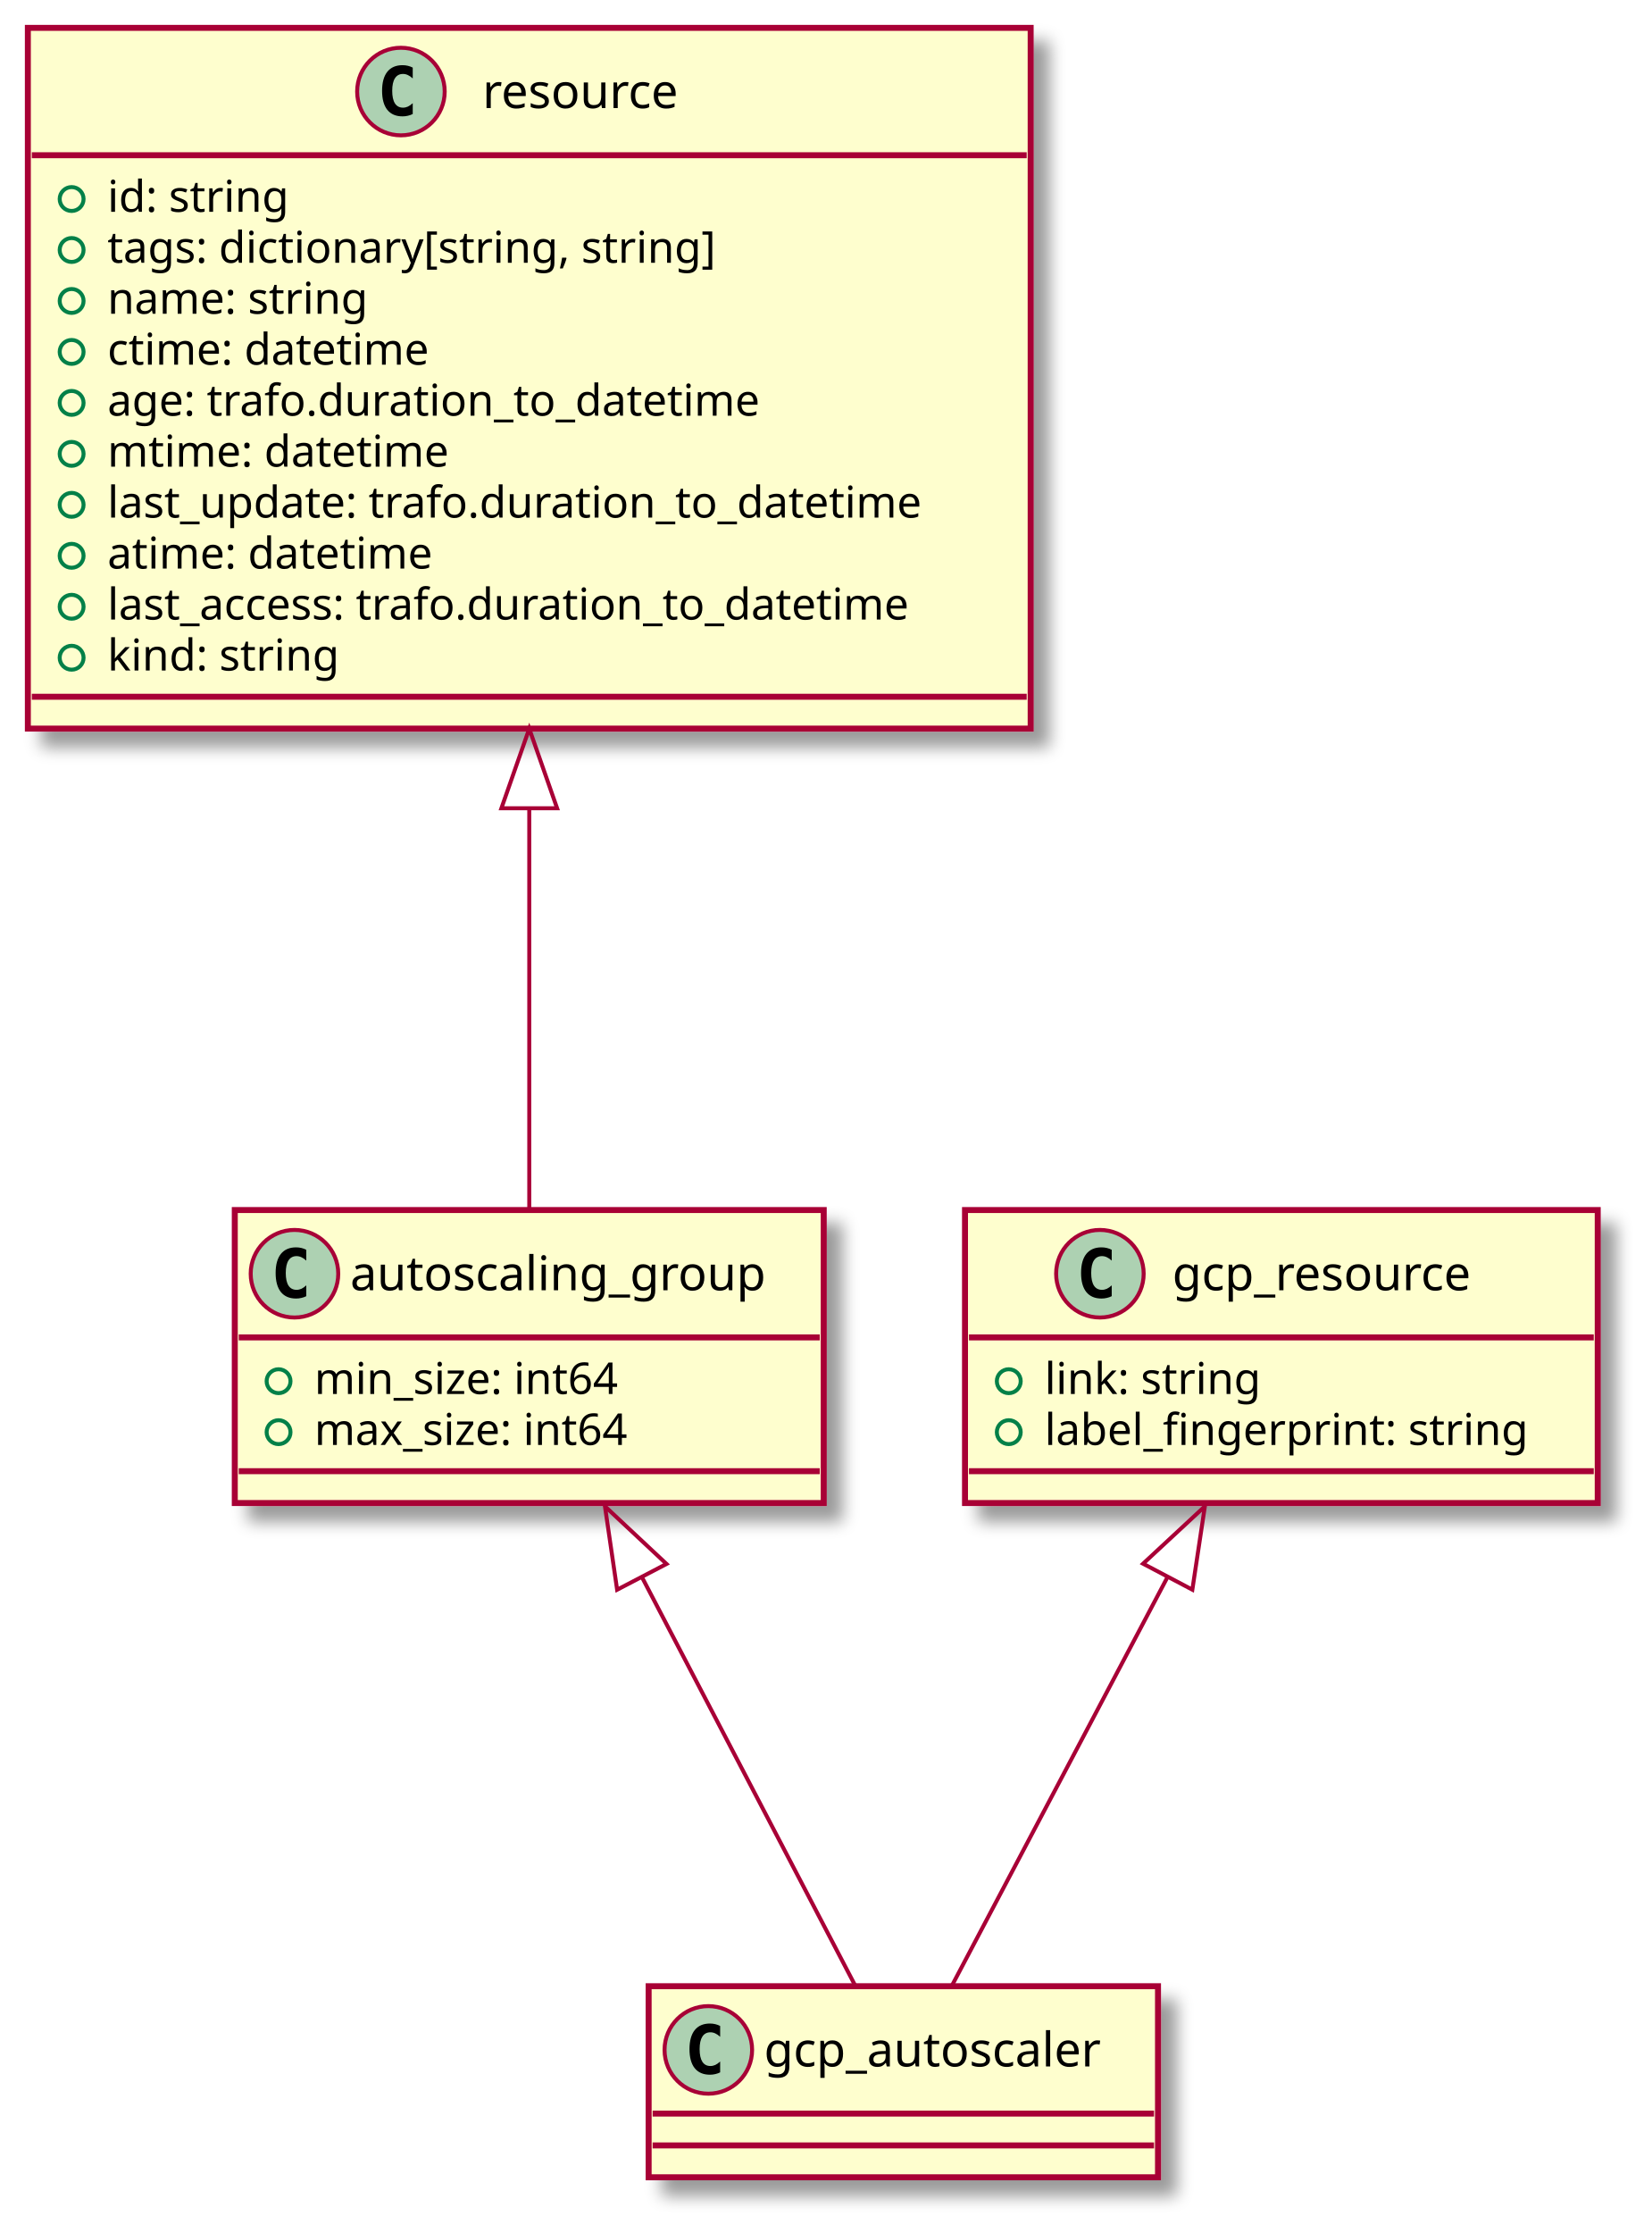
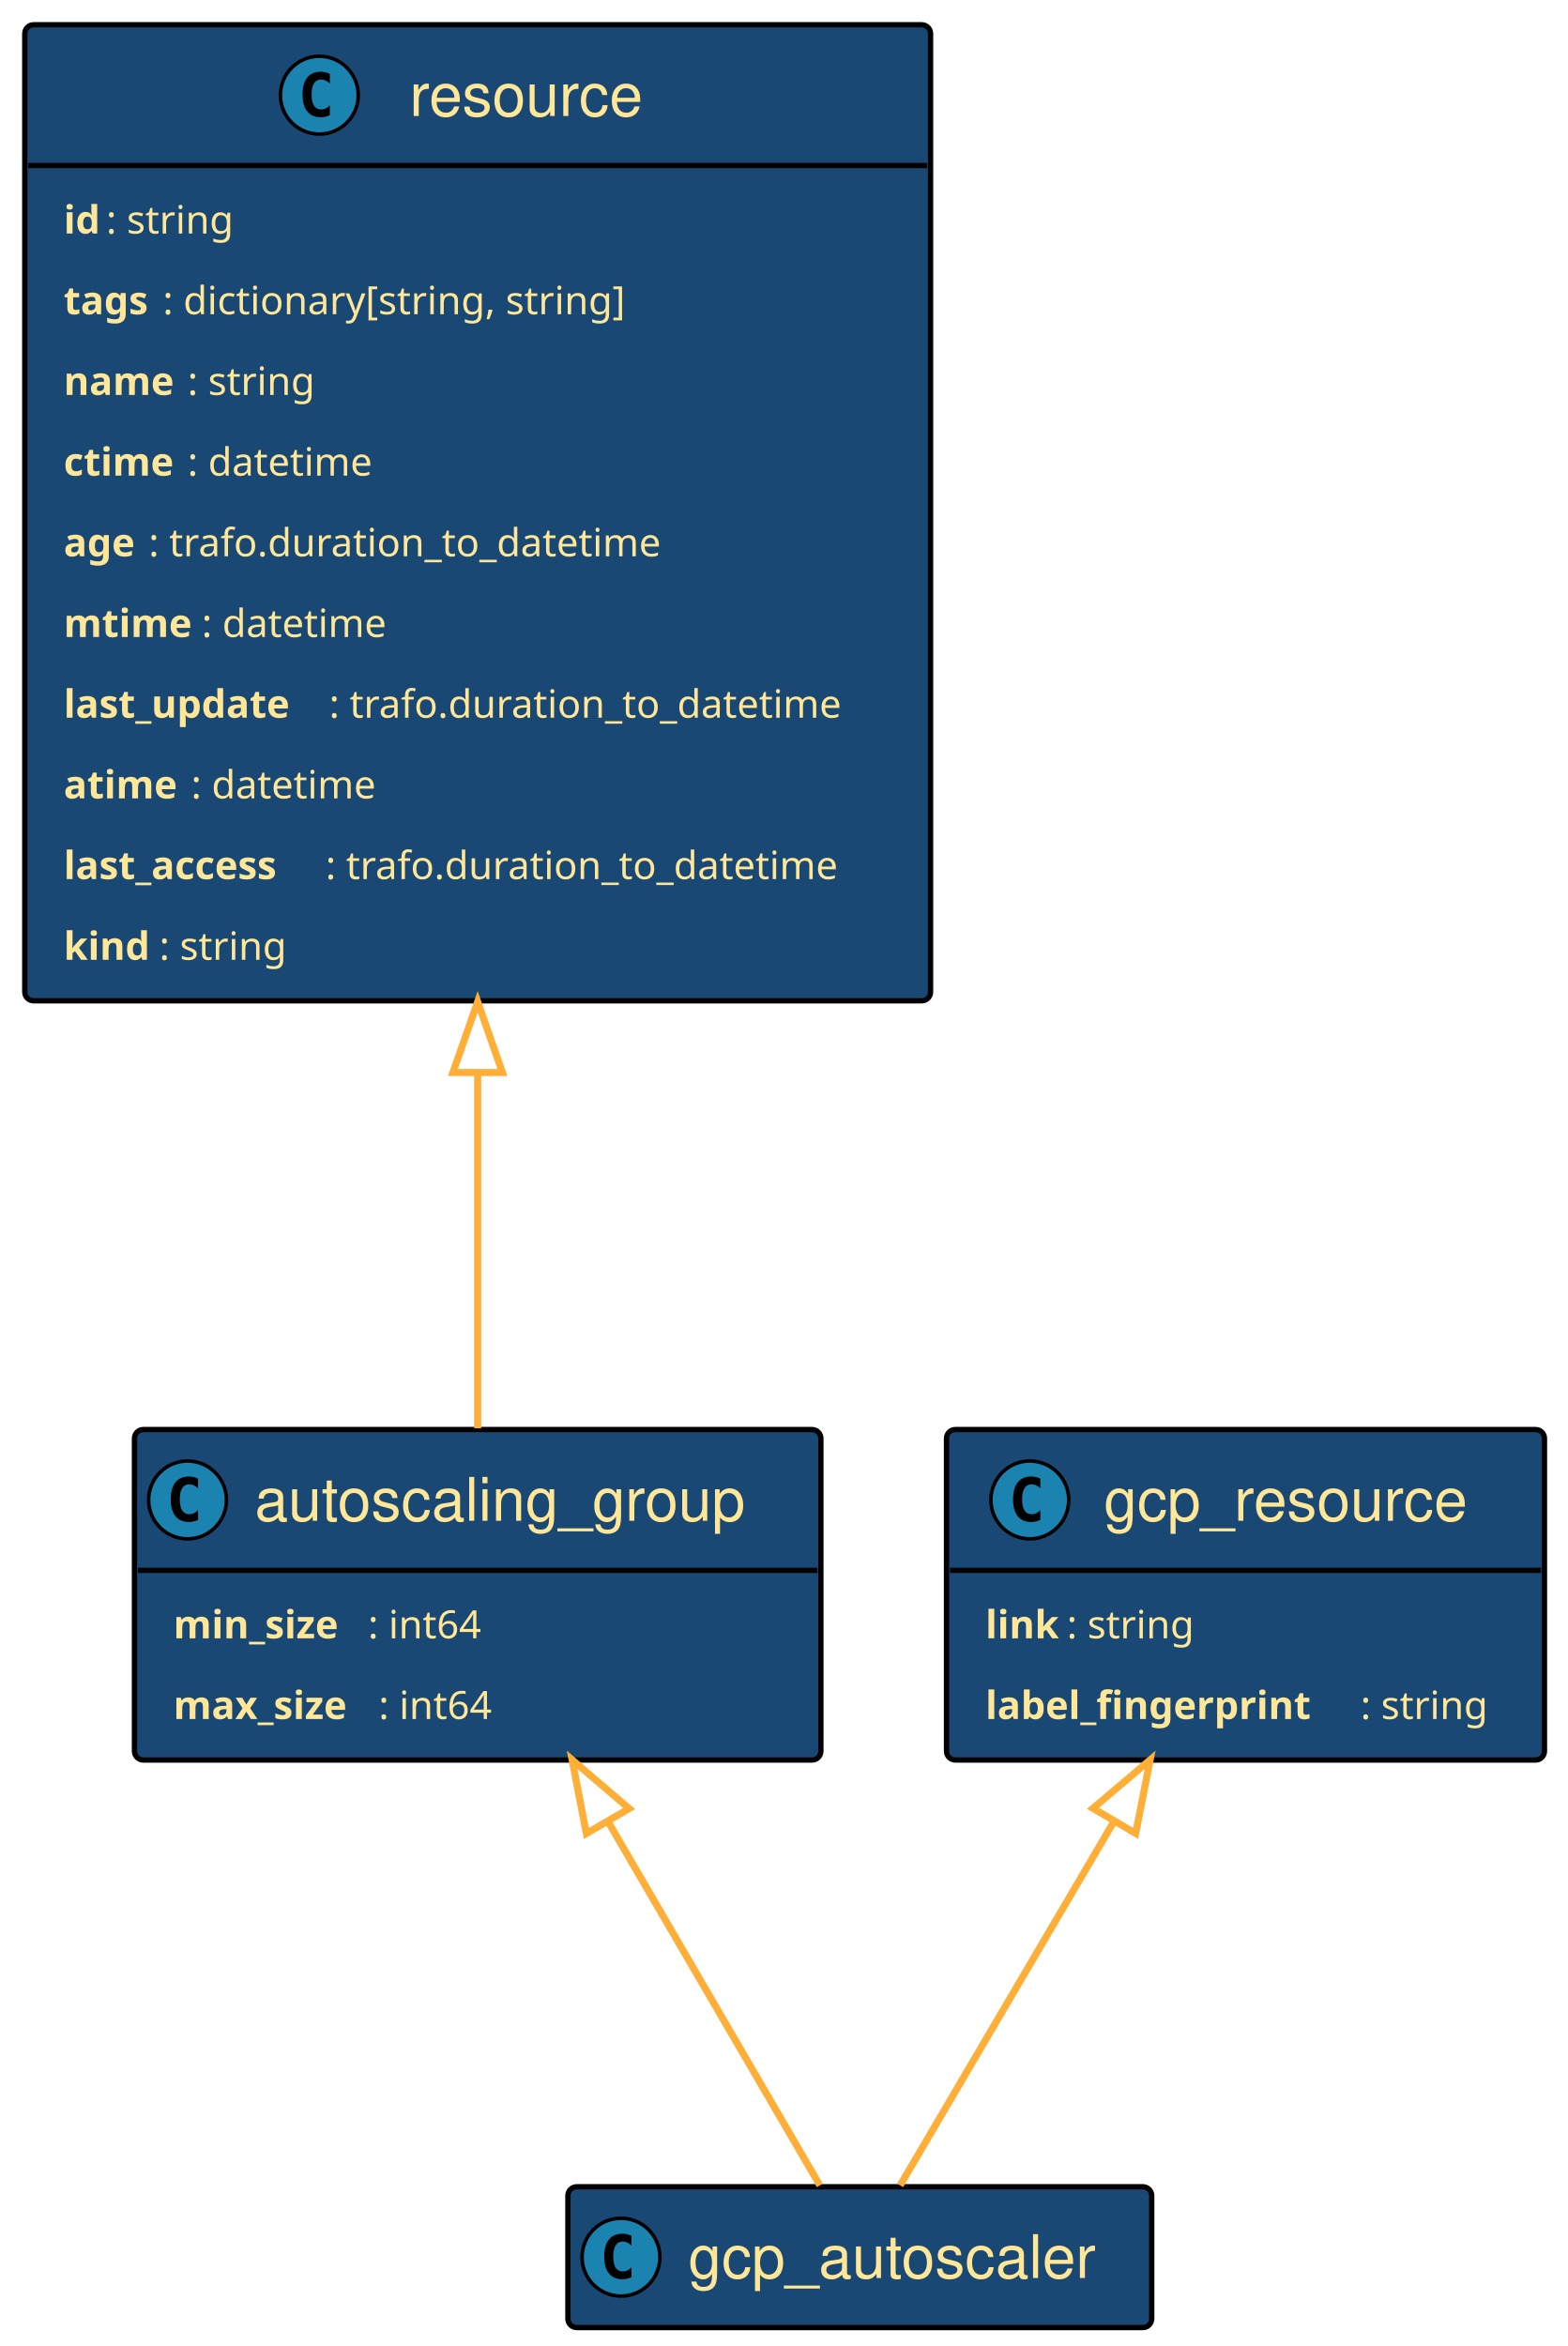
- <svg xmlns="http://www.w3.org/2000/svg" contentScriptType="application/ecmascript" contentStyleType="text/css" height="561px" preserveAspectRatio="none" style="width:415px;height:561px;background:#00000000;" version="1.1" viewBox="0 0 415 561" width="415px" zoomAndPan="magnify">
-   <defs>
-     <filter height="300%" id="fv9tdskh68l2r" width="300%" x="-1" y="-1">
-       <feGaussianBlur result="blurOut" stdDeviation="2.0" />
-       <feColorMatrix in="blurOut" result="blurOut2" type="matrix" values="0 0 0 0 0 0 0 0 0 0 0 0 0 0 0 0 0 0 .4 0" />
-       <feOffset dx="4.0" dy="4.0" in="blurOut2" result="blurOut3" />
-       <feBlend in="SourceGraphic" in2="blurOut3" mode="normal" />
-     </filter>
-   </defs>
+ <svg xmlns="http://www.w3.org/2000/svg" contentScriptType="application/ecmascript" contentStyleType="text/css" height="663px" preserveAspectRatio="none" style="width:443px;height:663px;background:#00000000;" version="1.1" viewBox="0 0 443 663" width="443px" zoomAndPan="magnify">
+   <defs />
  <g>
-     <rect codeLine="2" fill="#FEFECE" filter="url(#fv9tdskh68l2r)" height="176.047" id="resource" style="stroke:#A80036;stroke-width:1.5;" width="252" x="7" y="7" />
-     <ellipse cx="100.75" cy="23" fill="#ADD1B2" rx="11" ry="11" style="stroke:#A80036;stroke-width:1.0;" />
-     <path d="M103.719,28.641 Q103.141,28.938 102.5,29.078 Q101.859,29.234 101.156,29.234 Q98.656,29.234 97.328,27.594 Q96.016,25.938 96.016,22.812 Q96.016,19.688 97.328,18.031 Q98.656,16.375 101.156,16.375 Q101.859,16.375 102.5,16.531 Q103.156,16.688 103.719,16.984 L103.719,19.703 Q103.094,19.125 102.5,18.859 Q101.906,18.578 101.281,18.578 Q99.938,18.578 99.25,19.656 Q98.562,20.719 98.562,22.812 Q98.562,24.906 99.25,25.984 Q99.938,27.047 101.281,27.047 Q101.906,27.047 102.5,26.781 Q103.094,26.5 103.719,25.922 L103.719,28.641 Z " fill="#000000" />
-     <text fill="#000000" font-family="sans-serif" font-size="12" lengthAdjust="spacing" textLength="56" x="121.25" y="27.154">resource</text>
-     <line style="stroke:#A80036;stroke-width:1.5;" x1="8" x2="258" y1="39" y2="39" />
-     <ellipse cx="18" cy="50" rx="3" ry="3" style="stroke:#038048;stroke-width:1.0;fill:none;" />
-     <text fill="#000000" font-family="sans-serif" font-size="11" lengthAdjust="spacing" textLength="51" x="27" y="53.21">id: string</text>
-     <ellipse cx="18" cy="62.805" rx="3" ry="3" style="stroke:#038048;stroke-width:1.0;fill:none;" />
-     <text fill="#000000" font-family="sans-serif" font-size="11" lengthAdjust="spacing" textLength="170" x="27" y="66.015">tags: dictionary[string, string]</text>
-     <ellipse cx="18" cy="75.609" rx="3" ry="3" style="stroke:#038048;stroke-width:1.0;fill:none;" />
-     <text fill="#000000" font-family="sans-serif" font-size="11" lengthAdjust="spacing" textLength="73" x="27" y="78.82">name: string</text>
-     <ellipse cx="18" cy="88.414" rx="3" ry="3" style="stroke:#038048;stroke-width:1.0;fill:none;" />
-     <text fill="#000000" font-family="sans-serif" font-size="11" lengthAdjust="spacing" textLength="89" x="27" y="91.624">ctime: datetime</text>
-     <ellipse cx="18" cy="101.219" rx="3" ry="3" style="stroke:#038048;stroke-width:1.0;fill:none;" />
-     <text fill="#000000" font-family="sans-serif" font-size="11" lengthAdjust="spacing" textLength="180" x="27" y="104.429">age: trafo.duration_to_datetime</text>
-     <ellipse cx="18" cy="114.023" rx="3" ry="3" style="stroke:#038048;stroke-width:1.0;fill:none;" />
-     <text fill="#000000" font-family="sans-serif" font-size="11" lengthAdjust="spacing" textLength="94" x="27" y="117.234">mtime: datetime</text>
-     <ellipse cx="18" cy="126.828" rx="3" ry="3" style="stroke:#038048;stroke-width:1.0;fill:none;" />
-     <text fill="#000000" font-family="sans-serif" font-size="11" lengthAdjust="spacing" textLength="225" x="27" y="130.039">last_update: trafo.duration_to_datetime</text>
-     <ellipse cx="18" cy="139.633" rx="3" ry="3" style="stroke:#038048;stroke-width:1.0;fill:none;" />
-     <text fill="#000000" font-family="sans-serif" font-size="11" lengthAdjust="spacing" textLength="90" x="27" y="142.843">atime: datetime</text>
-     <ellipse cx="18" cy="152.438" rx="3" ry="3" style="stroke:#038048;stroke-width:1.0;fill:none;" />
-     <text fill="#000000" font-family="sans-serif" font-size="11" lengthAdjust="spacing" textLength="226" x="27" y="155.648">last_access: trafo.duration_to_datetime</text>
-     <ellipse cx="18" cy="165.242" rx="3" ry="3" style="stroke:#038048;stroke-width:1.0;fill:none;" />
-     <text fill="#000000" font-family="sans-serif" font-size="11" lengthAdjust="spacing" textLength="64" x="27" y="168.453">kind: string</text>
-     <line style="stroke:#A80036;stroke-width:1.5;" x1="8" x2="258" y1="175.047" y2="175.047" />
-     <rect codeLine="14" fill="#FEFECE" filter="url(#fv9tdskh68l2r)" height="73.609" id="gcp_resource" style="stroke:#A80036;stroke-width:1.5;" width="159" x="242.5" y="304" />
-     <ellipse cx="276.4" cy="320" fill="#ADD1B2" rx="11" ry="11" style="stroke:#A80036;stroke-width:1.0;" />
-     <path d="M279.369,325.641 Q278.791,325.938 278.15,326.078 Q277.509,326.234 276.806,326.234 Q274.306,326.234 272.978,324.594 Q271.666,322.938 271.666,319.812 Q271.666,316.688 272.978,315.031 Q274.306,313.375 276.806,313.375 Q277.509,313.375 278.15,313.531 Q278.806,313.688 279.369,313.984 L279.369,316.703 Q278.744,316.125 278.15,315.859 Q277.556,315.578 276.931,315.578 Q275.587,315.578 274.9,316.656 Q274.212,317.719 274.212,319.812 Q274.212,321.906 274.9,322.984 Q275.587,324.047 276.931,324.047 Q277.556,324.047 278.15,323.781 Q278.744,323.5 279.369,322.922 L279.369,325.641 Z " fill="#000000" />
-     <text fill="#000000" font-family="sans-serif" font-size="12" lengthAdjust="spacing" textLength="85" x="294.6" y="324.154">gcp_resource</text>
-     <line style="stroke:#A80036;stroke-width:1.5;" x1="243.5" x2="400.5" y1="336" y2="336" />
-     <ellipse cx="253.5" cy="347" rx="3" ry="3" style="stroke:#038048;stroke-width:1.0;fill:none;" />
-     <text fill="#000000" font-family="sans-serif" font-size="11" lengthAdjust="spacing" textLength="60" x="262.5" y="350.21">link: string</text>
-     <ellipse cx="253.5" cy="359.805" rx="3" ry="3" style="stroke:#038048;stroke-width:1.0;fill:none;" />
-     <text fill="#000000" font-family="sans-serif" font-size="11" lengthAdjust="spacing" textLength="133" x="262.5" y="363.015">label_fingerprint: string</text>
-     <line style="stroke:#A80036;stroke-width:1.5;" x1="243.5" x2="400.5" y1="369.609" y2="369.609" />
-     <rect codeLine="18" fill="#FEFECE" filter="url(#fv9tdskh68l2r)" height="73.609" id="autoscaling_group" style="stroke:#A80036;stroke-width:1.5;" width="148" x="59" y="304" />
-     <ellipse cx="74" cy="320" fill="#ADD1B2" rx="11" ry="11" style="stroke:#A80036;stroke-width:1.0;" />
-     <path d="M76.969,325.641 Q76.391,325.938 75.75,326.078 Q75.109,326.234 74.406,326.234 Q71.906,326.234 70.578,324.594 Q69.266,322.938 69.266,319.812 Q69.266,316.688 70.578,315.031 Q71.906,313.375 74.406,313.375 Q75.109,313.375 75.75,313.531 Q76.406,313.688 76.969,313.984 L76.969,316.703 Q76.344,316.125 75.75,315.859 Q75.156,315.578 74.531,315.578 Q73.188,315.578 72.5,316.656 Q71.812,317.719 71.812,319.812 Q71.812,321.906 72.5,322.984 Q73.188,324.047 74.531,324.047 Q75.156,324.047 75.75,323.781 Q76.344,323.5 76.969,322.922 L76.969,325.641 Z " fill="#000000" />
-     <text fill="#000000" font-family="sans-serif" font-size="12" lengthAdjust="spacing" textLength="116" x="88" y="324.154">autoscaling_group</text>
-     <line style="stroke:#A80036;stroke-width:1.5;" x1="60" x2="206" y1="336" y2="336" />
-     <ellipse cx="70" cy="347" rx="3" ry="3" style="stroke:#038048;stroke-width:1.0;fill:none;" />
-     <text fill="#000000" font-family="sans-serif" font-size="11" lengthAdjust="spacing" textLength="85" x="79" y="350.21">min_size: int64</text>
-     <ellipse cx="70" cy="359.805" rx="3" ry="3" style="stroke:#038048;stroke-width:1.0;fill:none;" />
-     <text fill="#000000" font-family="sans-serif" font-size="11" lengthAdjust="spacing" textLength="88" x="79" y="363.015">max_size: int64</text>
-     <line style="stroke:#A80036;stroke-width:1.5;" x1="60" x2="206" y1="369.609" y2="369.609" />
-     <rect codeLine="22" fill="#FEFECE" filter="url(#fv9tdskh68l2r)" height="48" id="gcp_autoscaler" style="stroke:#A80036;stroke-width:1.5;" width="128" x="163" y="499" />
-     <ellipse cx="178" cy="515" fill="#ADD1B2" rx="11" ry="11" style="stroke:#A80036;stroke-width:1.0;" />
-     <path d="M180.969,520.641 Q180.391,520.938 179.75,521.078 Q179.109,521.234 178.406,521.234 Q175.906,521.234 174.578,519.594 Q173.266,517.938 173.266,514.812 Q173.266,511.688 174.578,510.031 Q175.906,508.375 178.406,508.375 Q179.109,508.375 179.75,508.531 Q180.406,508.688 180.969,508.984 L180.969,511.703 Q180.344,511.125 179.75,510.859 Q179.156,510.578 178.531,510.578 Q177.188,510.578 176.5,511.656 Q175.812,512.719 175.812,514.812 Q175.812,516.906 176.5,517.984 Q177.188,519.047 178.531,519.047 Q179.156,519.047 179.75,518.781 Q180.344,518.5 180.969,517.922 L180.969,520.641 Z " fill="#000000" />
-     <text fill="#000000" font-family="sans-serif" font-size="12" lengthAdjust="spacing" textLength="96" x="192" y="519.154">gcp_autoscaler</text>
-     <line style="stroke:#A80036;stroke-width:1.5;" x1="164" x2="290" y1="531" y2="531" />
-     <line style="stroke:#A80036;stroke-width:1.5;" x1="164" x2="290" y1="539" y2="539" />
-     <path codeLine="25" d="M133,203.16 C133,239.31 133,277.21 133,303.94 " fill="none" id="resource-backto-autoscaling_group" style="stroke:#A80036;stroke-width:1.0;" />
-     <polygon fill="none" points="126,203.06,133,183.06,140,203.06,126,203.06" style="stroke:#A80036;stroke-width:1.0;" />
-     <path codeLine="26" d="M293.27,396.44 C275.21,430.65 252.84,473.04 239.26,498.77 " fill="none" id="gcp_resource-backto-gcp_autoscaler" style="stroke:#A80036;stroke-width:1.0;" />
-     <polygon fill="none" points="287.25,392.85,302.78,378.43,299.63,399.38,287.25,392.85" style="stroke:#A80036;stroke-width:1.0;" />
-     <path codeLine="27" d="M161.43,396.44 C179.3,430.65 201.43,473.04 214.87,498.77 " fill="none" id="autoscaling_group-backto-gcp_autoscaler" style="stroke:#A80036;stroke-width:1.0;" />
-     <polygon fill="none" points="155.08,399.39,152.02,378.43,167.49,392.91,155.08,399.39" style="stroke:#A80036;stroke-width:1.0;" />
+     <rect codeLine="17" fill="#194875" height="275.836" id="resource" rx="2.5" ry="2.5" style="stroke:#000000;stroke-width:1.5;" width="256" x="7" y="7" />
+     <ellipse cx="90.25" cy="26.895" fill="#1A83AF" rx="11" ry="11" style="stroke:#000000;stroke-width:1.0;" />
+     <path d="M93.219,32.535 Q92.641,32.832 92,32.973 Q91.359,33.129 90.656,33.129 Q88.156,33.129 86.828,31.488 Q85.516,29.832 85.516,26.707 Q85.516,23.582 86.828,21.926 Q88.156,20.27 90.656,20.27 Q91.359,20.27 92,20.426 Q92.656,20.582 93.219,20.879 L93.219,23.598 Q92.594,23.02 92,22.754 Q91.406,22.473 90.781,22.473 Q89.438,22.473 88.75,23.551 Q88.062,24.613 88.062,26.707 Q88.062,28.801 88.75,29.879 Q89.438,30.941 90.781,30.941 Q91.406,30.941 92,30.676 Q92.594,30.395 93.219,29.816 L93.219,32.535 Z " fill="#000000" />
+     <text fill="#FFE797" font-family="Helvetica" font-size="17" lengthAdjust="spacing" textLength="71" x="115.75" y="32.78">resource</text>
+     <line style="stroke:#000000;stroke-width:1.5;" x1="8" x2="262" y1="46.789" y2="46.789" />
+     <text fill="#FFE797" font-family="sans-serif" font-size="11" font-weight="bold" lengthAdjust="spacing" textLength="12" x="18" y="65.999">id</text>
+     <text fill="#FFE797" font-family="sans-serif" font-size="11" lengthAdjust="spacing" textLength="41" x="30" y="65.999">: string</text>
+     <text fill="#FFE797" font-family="sans-serif" font-size="11" font-weight="bold" lengthAdjust="spacing" textLength="28" x="18" y="88.804">tags</text>
+     <text fill="#FFE797" font-family="sans-serif" font-size="11" lengthAdjust="spacing" textLength="145" x="46" y="88.804">: dictionary[string, string]</text>
+     <text fill="#FFE797" font-family="sans-serif" font-size="11" font-weight="bold" lengthAdjust="spacing" textLength="35" x="18" y="111.609">name</text>
+     <text fill="#FFE797" font-family="sans-serif" font-size="11" lengthAdjust="spacing" textLength="41" x="53" y="111.609">: string</text>
+     <text fill="#FFE797" font-family="sans-serif" font-size="11" font-weight="bold" lengthAdjust="spacing" textLength="35" x="18" y="134.414">ctime</text>
+     <text fill="#FFE797" font-family="sans-serif" font-size="11" lengthAdjust="spacing" textLength="58" x="53" y="134.414">: datetime</text>
+     <text fill="#FFE797" font-family="sans-serif" font-size="11" font-weight="bold" lengthAdjust="spacing" textLength="24" x="18" y="157.218">age</text>
+     <text fill="#FFE797" font-family="sans-serif" font-size="11" lengthAdjust="spacing" textLength="159" x="42" y="157.218">: trafo.duration_to_datetime</text>
+     <text fill="#FFE797" font-family="sans-serif" font-size="11" font-weight="bold" lengthAdjust="spacing" textLength="39" x="18" y="180.023">mtime</text>
+     <text fill="#FFE797" font-family="sans-serif" font-size="11" lengthAdjust="spacing" textLength="58" x="57" y="180.023">: datetime</text>
+     <text fill="#FFE797" font-family="sans-serif" font-size="11" font-weight="bold" lengthAdjust="spacing" textLength="75" x="18" y="202.828">last_update</text>
+     <text fill="#FFE797" font-family="sans-serif" font-size="11" lengthAdjust="spacing" textLength="159" x="93" y="202.828">: trafo.duration_to_datetime</text>
+     <text fill="#FFE797" font-family="sans-serif" font-size="11" font-weight="bold" lengthAdjust="spacing" textLength="36" x="18" y="225.632">atime</text>
+     <text fill="#FFE797" font-family="sans-serif" font-size="11" lengthAdjust="spacing" textLength="58" x="54" y="225.632">: datetime</text>
+     <text fill="#FFE797" font-family="sans-serif" font-size="11" font-weight="bold" lengthAdjust="spacing" textLength="74" x="18" y="248.437">last_access</text>
+     <text fill="#FFE797" font-family="sans-serif" font-size="11" lengthAdjust="spacing" textLength="159" x="92" y="248.437">: trafo.duration_to_datetime</text>
+     <text fill="#FFE797" font-family="sans-serif" font-size="11" font-weight="bold" lengthAdjust="spacing" textLength="27" x="18" y="271.242">kind</text>
+     <text fill="#FFE797" font-family="sans-serif" font-size="11" lengthAdjust="spacing" textLength="41" x="45" y="271.242">: string</text>
+     <rect codeLine="29" fill="#194875" height="93.398" id="gcp_resource" rx="2.5" ry="2.5" style="stroke:#000000;stroke-width:1.5;" width="169" x="267.5" y="404" />
+     <ellipse cx="291.05" cy="423.894" fill="#1A83AF" rx="11" ry="11" style="stroke:#000000;stroke-width:1.0;" />
+     <path d="M294.019,429.535 Q293.441,429.832 292.8,429.973 Q292.159,430.129 291.456,430.129 Q288.956,430.129 287.628,428.488 Q286.316,426.832 286.316,423.707 Q286.316,420.582 287.628,418.926 Q288.956,417.269 291.456,417.269 Q292.159,417.269 292.8,417.426 Q293.456,417.582 294.019,417.879 L294.019,420.598 Q293.394,420.019 292.8,419.754 Q292.206,419.473 291.581,419.473 Q290.238,419.473 289.55,420.551 Q288.863,421.613 288.863,423.707 Q288.863,425.801 289.55,426.879 Q290.238,427.941 291.581,427.941 Q292.206,427.941 292.8,427.676 Q293.394,427.394 294.019,426.816 L294.019,429.535 Z " fill="#000000" />
+     <text fill="#FFE797" font-family="Helvetica" font-size="17" lengthAdjust="spacing" textLength="108" x="311.95" y="429.78">gcp_resource</text>
+     <line style="stroke:#000000;stroke-width:1.5;" x1="268.5" x2="435.5" y1="443.789" y2="443.789" />
+     <text fill="#FFE797" font-family="sans-serif" font-size="11" font-weight="bold" lengthAdjust="spacing" textLength="23" x="278.5" y="463">link</text>
+     <text fill="#FFE797" font-family="sans-serif" font-size="11" lengthAdjust="spacing" textLength="41" x="301.5" y="463">: string</text>
+     <text fill="#FFE797" font-family="sans-serif" font-size="11" font-weight="bold" lengthAdjust="spacing" textLength="106" x="278.5" y="485.804">label_fingerprint</text>
+     <text fill="#FFE797" font-family="sans-serif" font-size="11" lengthAdjust="spacing" textLength="41" x="384.5" y="485.804">: string</text>
+     <rect codeLine="33" fill="#194875" height="93.398" id="autoscaling_group" rx="2.5" ry="2.5" style="stroke:#000000;stroke-width:1.5;" width="194" x="38" y="404" />
+     <ellipse cx="53" cy="423.894" fill="#1A83AF" rx="11" ry="11" style="stroke:#000000;stroke-width:1.0;" />
+     <path d="M55.969,429.535 Q55.391,429.832 54.75,429.973 Q54.109,430.129 53.406,430.129 Q50.906,430.129 49.578,428.488 Q48.266,426.832 48.266,423.707 Q48.266,420.582 49.578,418.926 Q50.906,417.269 53.406,417.269 Q54.109,417.269 54.75,417.426 Q55.406,417.582 55.969,417.879 L55.969,420.598 Q55.344,420.019 54.75,419.754 Q54.156,419.473 53.531,419.473 Q52.188,419.473 51.5,420.551 Q50.812,421.613 50.812,423.707 Q50.812,425.801 51.5,426.879 Q52.188,427.941 53.531,427.941 Q54.156,427.941 54.75,427.676 Q55.344,427.394 55.969,426.816 L55.969,429.535 Z " fill="#000000" />
+     <text fill="#FFE797" font-family="Helvetica" font-size="17" lengthAdjust="spacing" textLength="152" x="72" y="429.78">autoscaling_group</text>
+     <line style="stroke:#000000;stroke-width:1.5;" x1="39" x2="231" y1="443.789" y2="443.789" />
+     <text fill="#FFE797" font-family="sans-serif" font-size="11" font-weight="bold" lengthAdjust="spacing" textLength="55" x="49" y="463">min_size</text>
+     <text fill="#FFE797" font-family="sans-serif" font-size="11" lengthAdjust="spacing" textLength="36" x="104" y="463">: int64</text>
+     <text fill="#FFE797" font-family="sans-serif" font-size="11" font-weight="bold" lengthAdjust="spacing" textLength="58" x="49" y="485.804">max_size</text>
+     <text fill="#FFE797" font-family="sans-serif" font-size="11" lengthAdjust="spacing" textLength="36" x="107" y="485.804">: int64</text>
+     <rect codeLine="37" fill="#194875" height="39.789" id="gcp_autoscaler" rx="2.5" ry="2.5" style="stroke:#000000;stroke-width:1.5;" width="165" x="160.5" y="618" />
+     <ellipse cx="175.5" cy="637.894" fill="#1A83AF" rx="11" ry="11" style="stroke:#000000;stroke-width:1.0;" />
+     <path d="M178.469,643.535 Q177.891,643.832 177.25,643.973 Q176.609,644.129 175.906,644.129 Q173.406,644.129 172.078,642.488 Q170.766,640.832 170.766,637.707 Q170.766,634.582 172.078,632.926 Q173.406,631.269 175.906,631.269 Q176.609,631.269 177.25,631.426 Q177.906,631.582 178.469,631.879 L178.469,634.598 Q177.844,634.019 177.25,633.754 Q176.656,633.473 176.031,633.473 Q174.688,633.473 174,634.551 Q173.312,635.613 173.312,637.707 Q173.312,639.801 174,640.879 Q174.688,641.941 176.031,641.941 Q176.656,641.941 177.25,641.676 Q177.844,641.394 178.469,640.816 L178.469,643.535 Z " fill="#000000" />
+     <text fill="#FFE797" font-family="Helvetica" font-size="17" lengthAdjust="spacing" textLength="123" x="194.5" y="643.78">gcp_autoscaler</text>
+     <path codeLine="40" d="M135,303.23 C135,340.03 135,376.4 135,403.66 " fill="none" id="resource-backto-autoscaling_group" style="stroke:#FFAF37;stroke-width:2.0;" />
+     <polygon fill="none" points="128,303.1,135,283.1,142,303.1,128,303.1" style="stroke:#FFAF37;stroke-width:2.0;" />
+     <path codeLine="41" d="M314.74,514.9 C293.61,550.87 268.61,593.41 254.4,617.6 " fill="none" id="gcp_resource-backto-gcp_autoscaler" style="stroke:#FFAF37;stroke-width:2.0;" />
+     <polygon fill="none" points="308.89,511.05,325.06,497.35,320.96,518.14,308.89,511.05" style="stroke:#FFAF37;stroke-width:2.0;" />
+     <path codeLine="42" d="M171.91,514.9 C192.86,550.87 217.62,593.41 231.7,617.6 " fill="none" id="autoscaling_group-backto-gcp_autoscaler" style="stroke:#FFAF37;stroke-width:2.0;" />
+     <polygon fill="none" points="165.71,518.16,161.7,497.35,177.81,511.12,165.71,518.16" style="stroke:#FFAF37;stroke-width:2.0;" />
  </g>
</svg>
